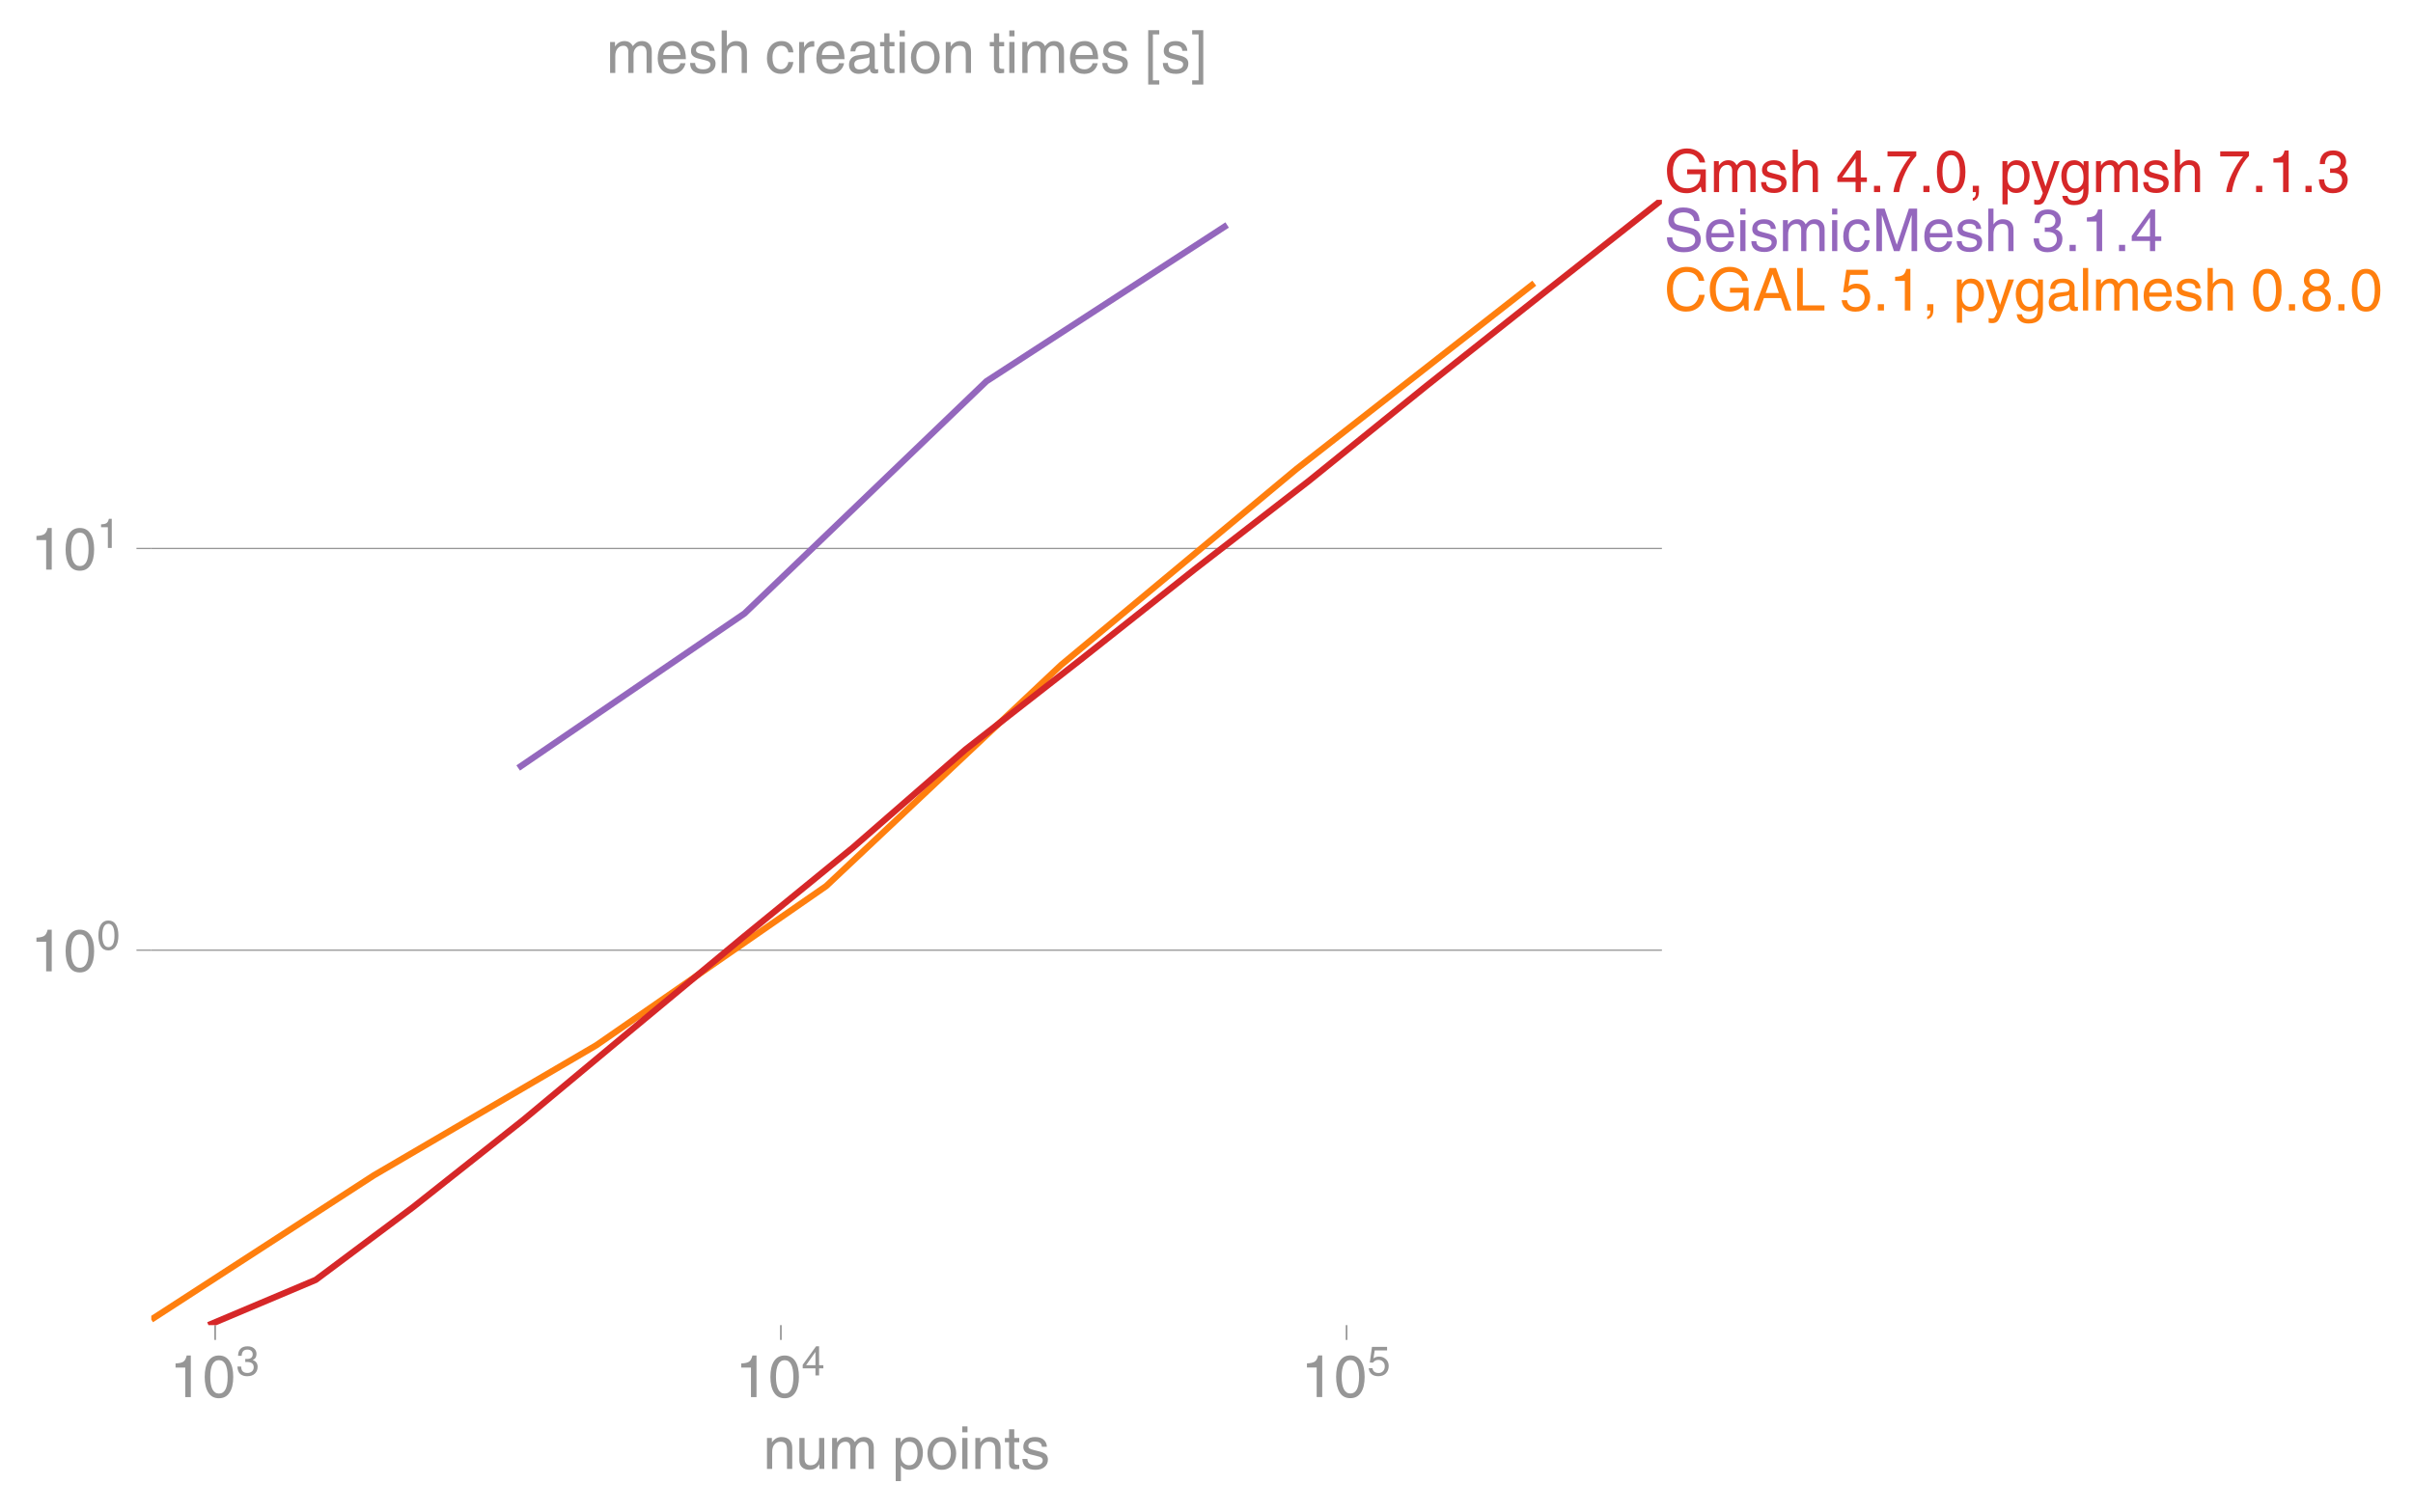
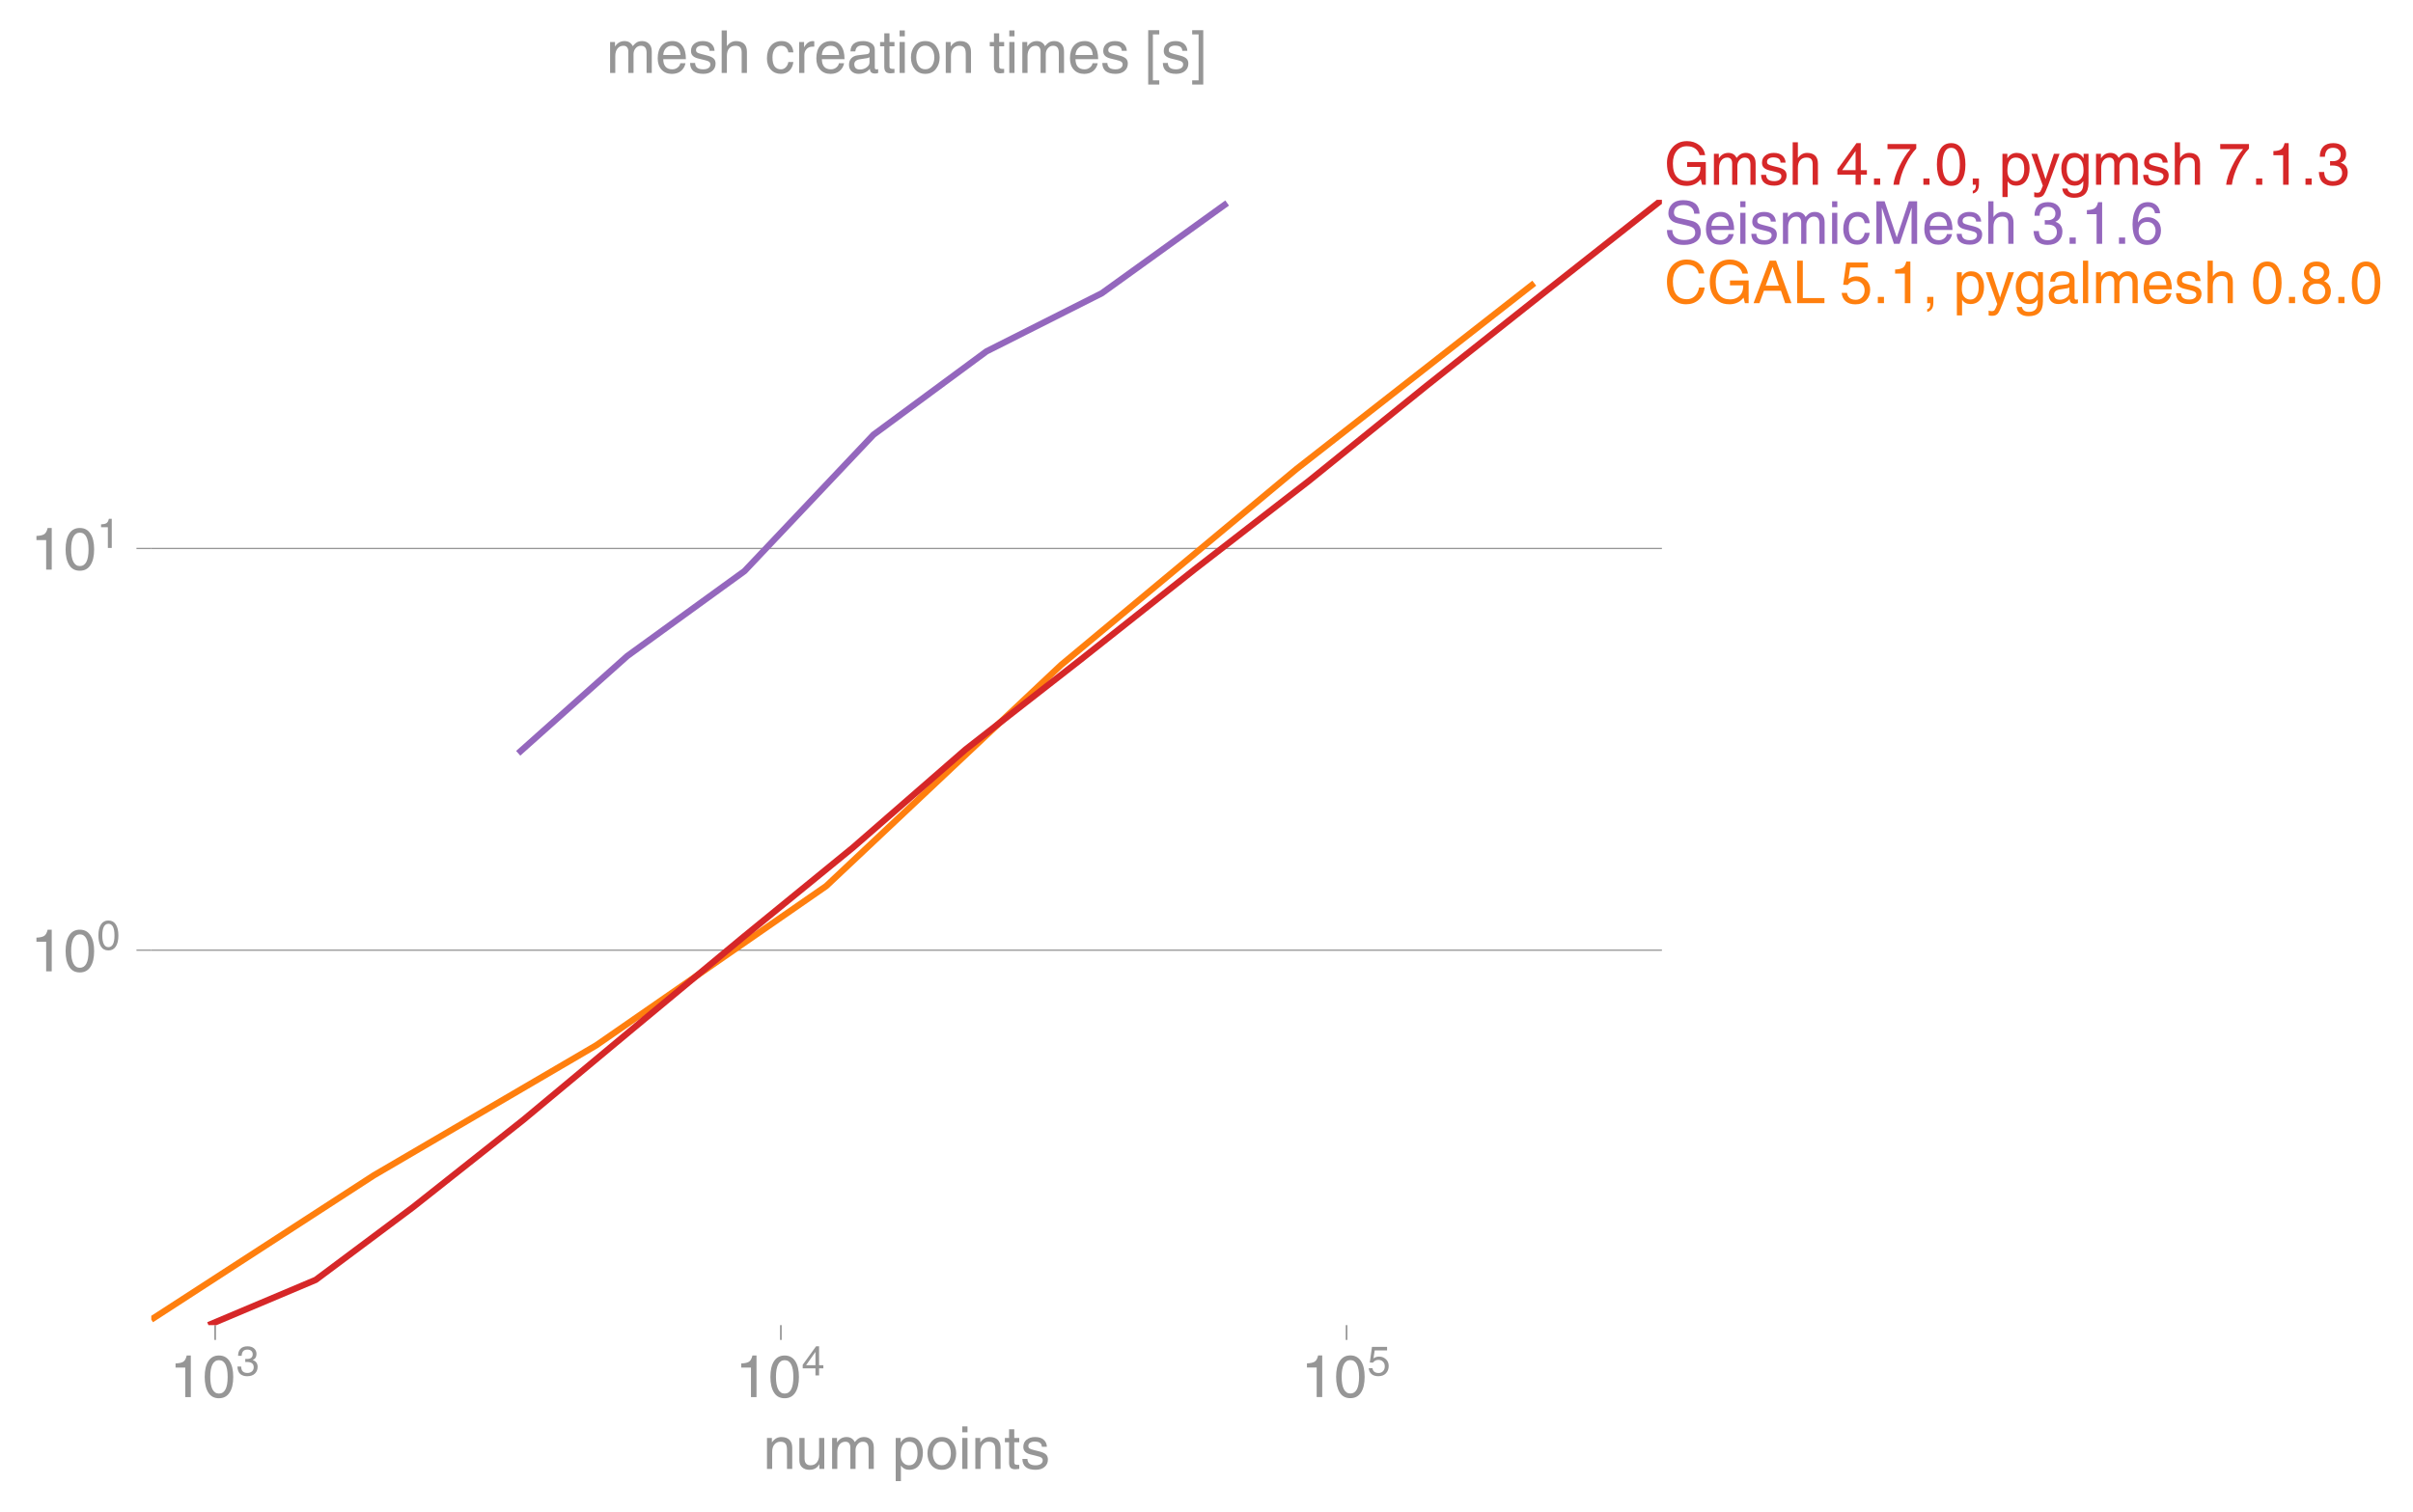
<svg xmlns="http://www.w3.org/2000/svg" xmlns:xlink="http://www.w3.org/1999/xlink" height="476.609" viewBox="0 0 570.439 357.457" width="760.586">
  <defs>
    <style>*{stroke-linecap:butt;stroke-linejoin:round}</style>
  </defs>
  <g id="figure_1">
    <path d="M0 357.457h570.44V0H0z" fill="none" id="patch_1" />
    <g id="axes_1">
      <path d="M35.76 313.361h357.12V47.25H35.76z" fill="none" id="patch_2" />
      <g id="matplotlib.axis_1">
        <g id="xtick_1">
          <g id="line2d_1">
            <defs>
-               <path d="M0 0v3.5" id="mbaa6f836ce" stroke="#969696" stroke-width=".4" />
-             </defs>
-             <use x="50.865" xlink:href="#mbaa6f836ce" y="313.361" fill="#969696" stroke="#969696" stroke-width=".4" />
+               <path d="M0 0v3.5" id="mf8330bbc99" stroke="#969696" stroke-width=".4" />
+             </defs>
+             <use x="50.865" xlink:href="#mf8330bbc99" y="313.361" fill="#969696" stroke="#969696" stroke-width=".4" />
          </g>
          <g transform="matrix(.14 0 0 -.14 40.085 330.41)" fill="#969696" id="text_1">
            <defs>
              <path d="M35.89 0h-9.374v49.906H10.109v6.985q8.594.28 12.782 2.75Q27.094 62.109 29 70.313h6.89z" id="HelveticaWorld-Regular-49" />
              <path d="M42.484 34.188q0 14.109-3.734 21.156-3.734 7.062-10.969 7.062-7.078 0-10.89-7.062-3.797-7.047-3.797-21.157 0-13.671 3.75-20.937Q20.609 6 27.78 6q7.235 0 10.969 7 3.734 7.016 3.734 21.188zm9.422 0q0-17.297-6.25-26.704-6.25-9.39-17.875-9.39-12.062 0-18.062 9.734-6 9.75-6 26.36 0 17.03 6.14 26.578 6.157 9.547 17.922 9.547 11.625 0 17.875-9.5t6.25-26.626z" id="HelveticaWorld-Regular-48" />
              <path d="M22.406 39.984q2.203-.187 4.594-.187 6.203 0 9.781 2.86 3.594 2.859 3.594 8.656 0 4.687-3.344 7.89-3.343 3.203-9.64 3.203-6.985 0-10.235-4.11-3.234-4.093-3.437-10.983h-8.64q0 10.984 5.765 16.984 5.765 6.016 16.937 6.016 9.922 0 15.828-5.11 5.907-5.094 5.907-13.39 0-10.704-9.032-14.5v-.204q11.72-4 11.72-16.406 0-9.906-6.595-16.265-6.593-6.344-18.703-6.344-9.906 0-16.312 5.203Q4.204 8.5 3.422 21.484H12.5q.203-8.109 4-11.797Q20.313 6 27.484 6q6.938 0 11.141 3.86 4.203 3.859 4.203 9.718 0 6.406-4.016 9.672-4 3.266-12.39 3.266-2 0-4.016-.094z" id="HelveticaWorld-Regular-51" />
            </defs>
            <use transform="translate(0 .173)" xlink:href="#HelveticaWorld-Regular-49" />
            <use transform="translate(55.615 .173)" xlink:href="#HelveticaWorld-Regular-48" />
            <use transform="matrix(.7 0 0 .7 112.146 36.781)" xlink:href="#HelveticaWorld-Regular-51" />
          </g>
        </g>
        <g id="xtick_2">
-           <use x="184.598" xlink:href="#mbaa6f836ce" y="313.361" fill="#969696" stroke="#969696" stroke-width=".4" id="line2d_2" />
+           <use x="184.598" xlink:href="#mf8330bbc99" y="313.361" fill="#969696" stroke="#969696" stroke-width=".4" id="line2d_2" />
          <g transform="matrix(.14 0 0 -.14 173.818 330.41)" fill="#969696" id="text_2">
            <defs>
              <path d="M10.594 24.703h22.61v31.89h-.188zM42 17.093V0h-8.797v17.094H2.484v8.593L34.72 70.314H42v-45.61h10.297v-7.61z" id="HelveticaWorld-Regular-52" />
            </defs>
            <use transform="translate(0 .173)" xlink:href="#HelveticaWorld-Regular-49" />
            <use transform="translate(55.615 .173)" xlink:href="#HelveticaWorld-Regular-48" />
            <use transform="matrix(.7 0 0 .7 112.146 36.781)" xlink:href="#HelveticaWorld-Regular-52" />
          </g>
        </g>
        <g id="xtick_3">
-           <use x="318.332" xlink:href="#mbaa6f836ce" y="313.361" fill="#969696" stroke="#969696" stroke-width=".4" id="line2d_3" />
+           <use x="318.332" xlink:href="#mf8330bbc99" y="313.361" fill="#969696" stroke="#969696" stroke-width=".4" id="line2d_3" />
          <g transform="matrix(.14 0 0 -.14 307.552 330.41)" fill="#969696" id="text_3">
            <defs>
              <path d="M14.703 40.922q5.813 4.39 13.625 4.39 9.469 0 16.281-6.296 6.813-6.297 6.813-16.22 0-10.78-6.578-17.796-6.563-7-18.422-7-10.313 0-16.266 5.047Q4.203 8.109 3.22 17.39h9.094q.671-5.672 4.437-8.672 3.766-3 10.453-3 6.485 0 10.64 4.484Q42 14.703 42 21.688q0 7.125-4.36 11.421-4.343 4.297-11.218 4.297-7.813 0-13.047-6.687l-7.563.39 5.266 37.594h36.438v-8.5H17.672z" id="HelveticaWorld-Regular-53" />
            </defs>
            <use transform="translate(0 .3)" xlink:href="#HelveticaWorld-Regular-49" />
            <use transform="translate(55.615 .3)" xlink:href="#HelveticaWorld-Regular-48" />
            <use transform="matrix(.7 0 0 .7 112.146 36.908)" xlink:href="#HelveticaWorld-Regular-53" />
          </g>
        </g>
        <g transform="matrix(.14 0 0 -.14 180.393 347.359)" fill="#969696" id="text_4">
          <defs>
            <path d="M49.219 0h-8.844v32.172q0 7.422-2.594 10.578-2.578 3.156-8.578 3.156-5.906 0-9.875-4.5-3.953-4.484-3.953-12.89V0H6.594v52.297h8.297v-7.375h.203q6.203 8.89 15.812 8.89 8.89 0 13.594-4.718 4.719-4.703 4.719-13.5z" id="HelveticaWorld-Regular-110" />
            <path d="M6.11 52.297h8.78V17.578q0-5.765 2.61-8.625Q20.125 6.11 25 6.11q6.781 0 10.594 4.797 3.812 4.813 3.812 12.578v28.813h8.782V0H39.89v7.625l-.188.188q-4.984-9.329-16.61-9.329-7.515 0-12.25 4.094Q6.11 6.688 6.11 14.703z" id="HelveticaWorld-Regular-117" />
            <path d="M6.594 52.297h8.297v-7.375h.203q5.906 8.89 15.812 8.89 9.813 0 13.922-8.5 3.75 4.594 7.266 6.547 3.515 1.953 8.703 1.953 6.781 0 11.484-4.453Q77 44.922 77 36.187V0h-8.781v33.797q0 6.094-2.297 9.094-2.297 3.015-7.422 3.015-5.172 0-8.75-4.203-3.563-4.203-3.563-9.812V0h-8.78v36.188q0 4.53-2.11 7.124-2.094 2.594-6.094 2.594-6.297 0-10.062-4.687-3.766-4.688-3.766-12.703V0H6.594z" id="HelveticaWorld-Regular-109" />
            <path d="M14.984 23.688q0-8.407 4.094-13 4.11-4.579 10.219-4.579 6.687 0 10.39 5.438 3.72 5.453 3.72 14.765 0 10.22-3.563 14.907-3.563 4.687-10.735 4.687-6.984 0-10.562-5.5-3.563-5.5-3.563-16.718zm-8.39 28.609h8.297v-7.375h.203q5.61 8.89 15.625 8.89 10.11 0 15.937-7.359 5.828-7.344 5.828-18.766 0-12.796-5.953-21Q40.578-1.515 29.5-1.515q-9.094 0-13.922 7.032h-.203v-26.22H6.594z" id="HelveticaWorld-Regular-112" />
            <path d="M12.703 26.219q0-8.735 3.953-14.375 3.953-5.64 11.219-5.64 7.531 0 11.438 5.905 3.906 5.907 3.906 14.11 0 8.297-3.907 14.078-3.906 5.797-11.437 5.797-6.969 0-11.078-5.453-4.094-5.438-4.094-14.422zm-8.984 0q0 11.672 6.484 19.625 6.5 7.968 17.672 7.968 11.438 0 17.875-8.062 6.453-8.047 6.453-19.531 0-11.516-6.406-19.625-6.39-8.11-17.922-8.11-11.078 0-17.625 7.86-6.531 7.86-6.531 19.875z" id="HelveticaWorld-Regular-111" />
            <path d="M6.594 61.813v9.968h8.781v-9.969zM15.375 0H6.594v52.297h8.781z" id="HelveticaWorld-Regular-105" />
            <path d="M17.188 45.016V10.984q0-2 1.093-3.046 1.11-1.047 3.938-1.047h3.375V0Q20.797-.688 19-.688q-5.516 0-8.063 2.641-2.53 2.64-2.53 8.547v34.516H1.311v7.28h7.094v14.595h8.781V52.297h8.407v-7.281z" id="HelveticaWorld-Regular-116" />
            <path d="M36.078 37.406q-.187 4.688-3.344 6.735-3.14 2.047-9.047 2.047-4.296 0-7.359-1.907-3.047-1.89-3.047-5.468 0-2.829 1.797-4.172 1.813-1.344 7.828-2.86l8.688-2.187q7.906-2 11.297-5.11 3.406-3.093 3.406-8.656 0-7.719-5.64-12.531-5.641-4.813-15.063-4.813-11 0-16.64 4.563-5.626 4.578-5.735 13.75h8.5q.203-5.422 3.594-8.063 3.39-2.625 10.171-2.625 5.516 0 8.766 2.188 3.25 2.203 3.25 6.11 0 2.78-2.11 4.437-2.093 1.672-8.296 3.078l-10.203 2.5q-6.203 1.562-9.157 4.656-2.953 3.094-2.953 8.031 0 7.72 5.516 12.203 5.531 4.5 14.406 4.5 9.485 0 14.531-4.624 5.047-4.61 5.344-11.782z" id="HelveticaWorld-Regular-115" />
          </defs>
          <use xlink:href="#HelveticaWorld-Regular-110" />
          <use x="55.176" xlink:href="#HelveticaWorld-Regular-117" />
          <use x="109.961" xlink:href="#HelveticaWorld-Regular-109" />
          <use x="192.969" xlink:href="#HelveticaWorld-Regular-32" />
          <use x="217.383" xlink:href="#HelveticaWorld-Regular-112" />
          <use x="273.877" xlink:href="#HelveticaWorld-Regular-111" />
          <use x="329.785" xlink:href="#HelveticaWorld-Regular-105" />
          <use x="351.807" xlink:href="#HelveticaWorld-Regular-110" />
          <use x="406.982" xlink:href="#HelveticaWorld-Regular-116" />
          <use x="434.668" xlink:href="#HelveticaWorld-Regular-115" />
        </g>
      </g>
      <g id="matplotlib.axis_2">
        <g id="ytick_1">
-           <path clip-path="url(#pd3681473fa)" d="M35.76 224.69h357.12" fill="none" stroke="#969696" stroke-linecap="square" stroke-width=".3" id="line2d_4" />
+           <path clip-path="url(#p20745e9337)" d="M35.76 224.69h357.12" fill="none" stroke="#969696" stroke-linecap="square" stroke-width=".3" id="line2d_4" />
          <g id="line2d_5">
            <defs>
-               <path d="M0 0h-3.5" id="mb071db46d3" stroke="#969696" stroke-width=".3" />
-             </defs>
-             <use x="35.76" xlink:href="#mb071db46d3" y="224.691" fill="#969696" stroke="#969696" stroke-width=".3" />
+               <path d="M0 0h-3.5" id="m7fec90f1ff" stroke="#969696" stroke-width=".3" />
+             </defs>
+             <use x="35.76" xlink:href="#m7fec90f1ff" y="224.691" fill="#969696" stroke="#969696" stroke-width=".3" />
          </g>
          <g transform="matrix(.14 0 0 -.14 7.2 229.716)" fill="#969696" id="text_5">
            <use transform="translate(0 .173)" xlink:href="#HelveticaWorld-Regular-49" />
            <use transform="translate(55.615 .173)" xlink:href="#HelveticaWorld-Regular-48" />
            <use transform="matrix(.7 0 0 .7 112.146 36.781)" xlink:href="#HelveticaWorld-Regular-48" />
          </g>
        </g>
        <g id="ytick_2">
-           <path clip-path="url(#pd3681473fa)" d="M35.76 129.697h357.12" fill="none" stroke="#969696" stroke-linecap="square" stroke-width=".3" id="line2d_6" />
-           <use x="35.76" xlink:href="#mb071db46d3" y="129.697" fill="#969696" stroke="#969696" stroke-width=".3" id="line2d_7" />
+           <path clip-path="url(#p20745e9337)" d="M35.76 129.697h357.12" fill="none" stroke="#969696" stroke-linecap="square" stroke-width=".3" id="line2d_6" />
+           <use x="35.76" xlink:href="#m7fec90f1ff" y="129.697" fill="#969696" stroke="#969696" stroke-width=".3" id="line2d_7" />
          <g transform="matrix(.14 0 0 -.14 7.2 134.722)" fill="#969696" id="text_6">
            <use transform="translate(0 .173)" xlink:href="#HelveticaWorld-Regular-49" />
            <use transform="translate(55.615 .173)" xlink:href="#HelveticaWorld-Regular-48" />
            <use transform="matrix(.7 0 0 .7 112.146 36.781)" xlink:href="#HelveticaWorld-Regular-49" />
          </g>
        </g>
      </g>
-       <path clip-path="url(#pd3681473fa)" d="M35.76 312.049l52.597-34.095 52.6-30.765 54.366-37.663 55.535-52.286 55.554-46.267 56.295-44.01" fill="none" stroke="#ff7f0e" stroke-linecap="square" stroke-width="1.5" id="line2d_8" />
-       <path clip-path="url(#pd3681473fa)" d="M49.275 313.361l25.37-10.707 23.008-17.193 26.038-20.613 25.184-20.97 26.828-22.276 25.898-21.148 26.656-23.217 27.25-21.275 26.871-21.289 26.949-20.873 27.791-22.467 27.877-22.096 27.885-21.988" fill="none" stroke="#d62728" stroke-linecap="square" stroke-width="1.5" id="line2d_9" />
-       <path clip-path="url(#pd3681473fa)" d="M122.502 181.607L176 145.077l57.198-54.917 56.905-36.957" fill="none" stroke="#9467bd" stroke-linecap="square" stroke-width="1.5" id="line2d_10" />
-       <g transform="matrix(.14 0 0 -.14 393.457 73.422)" fill="#ff7f0e" id="text_7">
+       <path clip-path="url(#p20745e9337)" d="M35.76 312.049l52.597-34.095 52.6-30.765 54.366-37.663 55.535-52.286 55.554-46.267 56.295-44.01" fill="none" stroke="#ff7f0e" stroke-linecap="square" stroke-width="1.5" id="line2d_8" />
+       <path clip-path="url(#p20745e9337)" d="M49.275 313.361l25.37-10.707 23.008-17.193 26.038-20.613 25.184-20.97 26.828-22.276 25.898-21.148 26.656-23.217 27.25-21.275 26.871-21.289 26.949-20.873 27.791-22.467 27.877-22.096 27.885-21.988" fill="none" stroke="#d62728" stroke-linecap="square" stroke-width="1.5" id="line2d_9" />
+       <path clip-path="url(#p20745e9337)" d="M122.502 178.136l25.79-23.005L176 135.051l30.494-32.25 26.704-19.703 27.26-13.744 29.645-21.347" fill="none" stroke="#9467bd" stroke-linecap="square" stroke-width="1.5" id="line2d_10" />
+       <g transform="matrix(.14 0 0 -.14 393.457 71.69)" fill="#ff7f0e" id="text_7">
        <defs>
          <path d="M58.016 50.203q-1.625 7.313-6.782 11.094-5.14 3.797-13.343 3.797-10.594 0-17.047-7.703-6.438-7.688-6.438-20.766 0-15.14 6.094-22.547 6.11-7.39 17.688-7.39 7.609 0 13.093 5.046 5.5 5.063 7.407 14.688h9.421Q66.22 12.594 57.625 5.344t-20.906-7.25q-14.703 0-23.516 10.11Q4.391 18.311 4.391 36.28q0 17.328 9.203 27.36 9.203 10.047 24.297 10.047 12.5 0 20.265-6.454 7.766-6.437 9.235-17.03z" id="HelveticaWorld-Regular-67" />
          <path d="M38.484 38.375h31.532V0h-6.297l-2.344 9.281Q56.781 3.421 50.578.75q-6.187-2.656-12.875-2.656-10.797 0-18.047 4.703-7.25 4.719-11.265 13.015-4 8.313-4 20.72 0 15.468 9.203 26.312 9.203 10.843 24.781 10.843 11.625 0 20.313-6.5Q67.39 60.688 68.796 50h-9.375q-1.703 7.078-7.219 11.078-5.516 4.016-14.312 4.016-10.594 0-17.047-7.985-6.438-7.984-6.438-21.125 0-15.28 6.39-22.437Q27.204 6.39 38.282 6.39q7.235 0 12.235 2.859 5 2.86 7.687 7.766 2.688 4.906 2.688 13.062H38.484z" id="HelveticaWorld-Regular-71" />
          <path d="M44 29.5L33.406 61.078h-.203L21.687 29.5zm-25.297-8.594L11.188 0h-9.97l27 71.781h10.985L65.187 0H54.594l-7.078 20.906z" id="HelveticaWorld-Regular-65" />
          <path d="M17.672 8.594h36.531V0H8.11v71.781h9.563z" id="HelveticaWorld-Regular-76" />
          <path d="M19.094 0H8.687v10.594h10.407z" id="HelveticaWorld-Regular-46" />
          <path d="M8.688 10.594h10.406V.78q0-7.422-3.078-11.172-3.078-3.765-7.328-4.312v4.594Q14.015-9.422 14.015 0H8.687z" id="HelveticaWorld-Regular-44" />
          <path d="M39.016 52.297h9.562L29.891.984q-.5-1.375-.985-2.593-4.25-11.329-7.328-15.547-3.078-4.235-9.953-4.235-3.61 0-5.906.782v8.015q2.484-.89 5.468-.89 3.22 0 4.704 2.03 1.5 2.032 4.421 9.938L.875 52.297h9.922L24.812 9.719H25z" id="HelveticaWorld-Regular-121" />
          <path d="M12.984 26.313q0-9.61 3.813-14.907Q20.609 6.11 27.094 6.11q6.312 0 10.312 4.579 4 4.593 4 13 0 11.03-3.5 16.625-3.484 5.593-10.61 5.593-7.171 0-10.75-4.765-3.562-4.766-3.562-14.828zM49.812 2.983q0-12.609-6.062-18.797-6.047-6.203-18.266-6.203-8.78 0-13.984 4.047Q6.297-13.922 5.516-6.39h8.796q.672-3.812 3.532-6.062 2.86-2.25 8.281-2.25 7.375 0 11.125 3.969 3.766 3.953 3.766 12.828v3.719h-.188q-4.937-7.329-13.922-7.329-11.187 0-17.093 8.25-5.907 8.25-5.907 20.953 0 11.625 5.953 18.875 5.97 7.25 15.829 7.25 9.906 0 15.625-8.89h.187v7.375h8.313z" id="HelveticaWorld-Regular-103" />
          <path d="M38.375 26.703q-.969-1.015-3.828-1.656-2.86-.625-10.672-1.656-5.766-.688-8.469-2.844-2.703-2.14-2.703-5.656 0-4.297 2.281-6.688 2.297-2.39 7.329-2.39 6.296 0 11.171 3.578 4.891 3.593 4.891 8.718zM6.203 36.375q.297 8.844 5.734 13.14 5.454 4.297 15.844 4.297 8.297 0 13.907-3.765 5.624-3.75 5.624-10.844V9.078Q47.313 6 50.094 6q1.125 0 2.89.39V0Q50.594-.984 48-.984q-4.5 0-6.703 1.921-2.188 1.938-2.281 6.047-7.516-8.5-18.891-8.5-7.422 0-11.922 4.204Q3.72 6.89 3.72 13.624q0 6.89 3.906 11.125Q11.531 29 19 29.89l15.516 1.891q4.203.64 4.203 6.203 0 4.11-3.047 6.297-3.047 2.203-9.25 2.203-5.516 0-8.485-2.437-2.953-2.438-3.53-7.672z" id="HelveticaWorld-Regular-97" />
          <path d="M15.375 0H6.594v71.781h8.781z" id="HelveticaWorld-Regular-108" />
          <path d="M42.484 30.328q-.687 8.485-4.5 12.031-3.797 3.547-10.109 3.547-6.39 0-10.328-4.5-3.922-4.484-4.172-11.078zm8.391-13.922q-1.453-8.11-7.953-13.422-5.719-4.5-15.047-4.593-10.984.093-17.438 7.203Q4 12.704 4 24.704q0 13.78 6.64 21.437 6.641 7.672 18.47 7.672 10.593 0 16.546-7.922 5.953-7.907 5.953-22.594H13.375q0-8.203 3.813-12.703Q21 6.109 28.608 6.109q5.375 0 9.235 3.235 3.86 3.25 4.25 7.062z" id="HelveticaWorld-Regular-101" />
          <path d="M49.219 0h-8.844v34.188q0 6.296-2.438 9-2.437 2.718-7.953 2.718-6.797 0-10.703-4.406-3.906-4.39-3.906-12.984V0H6.594v71.781h8.781V45.312h.203q6 8.5 15.328 8.5 8.594 0 13.453-4.5 4.86-4.484 4.86-13.718z" id="HelveticaWorld-Regular-104" />
          <path d="M27.594 40.578q5.422 0 8.953 3.094 3.547 3.11 3.547 8.234 0 4.594-3.407 7.547-3.39 2.953-9.687 2.953-5.61 0-8.672-3.11-3.047-3.093-3.047-7.874 0-5.125 3.813-7.984 3.812-2.86 8.5-2.86zm.093-7.562q-6.78 0-10.64-3.766-3.86-3.766-3.86-9.234 0-6.297 3.907-10.157Q21 6 28.219 6q6.406 0 10.234 3.86 3.828 3.859 3.828 10.265 0 5.469-3.828 9.172-3.828 3.719-10.766 3.719zM49.22 52.203q0-10.594-9.032-14.797 6.204-2.781 8.86-7.36 2.656-4.562 2.656-9.733 0-10.016-6.453-16.125-6.438-6.094-17.375-6.094-9.563 0-16.813 5.25-7.25 5.25-7.25 17.062 0 11.922 11.907 16.907-9.516 3.796-9.516 13.671 0 8.297 5.64 13.813 5.641 5.516 15.641 5.516 10.016 0 15.875-5.204 5.86-5.203 5.86-12.906z" id="HelveticaWorld-Regular-56" />
        </defs>
        <use xlink:href="#HelveticaWorld-Regular-67" />
        <use x="72.314" xlink:href="#HelveticaWorld-Regular-71" />
        <use x="149.414" xlink:href="#HelveticaWorld-Regular-65" />
        <use x="216.113" xlink:href="#HelveticaWorld-Regular-76" />
        <use x="271.729" xlink:href="#HelveticaWorld-Regular-32" />
        <use x="296.143" xlink:href="#HelveticaWorld-Regular-53" />
        <use x="351.758" xlink:href="#HelveticaWorld-Regular-46" />
        <use x="379.541" xlink:href="#HelveticaWorld-Regular-49" />
        <use x="435.156" xlink:href="#HelveticaWorld-Regular-44" />
        <use x="462.939" xlink:href="#HelveticaWorld-Regular-32" />
        <use x="487.354" xlink:href="#HelveticaWorld-Regular-112" />
        <use x="541.848" xlink:href="#HelveticaWorld-Regular-121" />
        <use x="589.457" xlink:href="#HelveticaWorld-Regular-103" />
        <use x="645.365" xlink:href="#HelveticaWorld-Regular-97" />
        <use x="700.297" xlink:href="#HelveticaWorld-Regular-108" />
        <use x="722.318" xlink:href="#HelveticaWorld-Regular-109" />
        <use x="805.326" xlink:href="#HelveticaWorld-Regular-101" />
        <use x="860.746" xlink:href="#HelveticaWorld-Regular-115" />
        <use x="910.746" xlink:href="#HelveticaWorld-Regular-104" />
        <use x="965.922" xlink:href="#HelveticaWorld-Regular-32" />
        <use x="990.336" xlink:href="#HelveticaWorld-Regular-48" />
        <use x="1045.951" xlink:href="#HelveticaWorld-Regular-46" />
        <use x="1073.734" xlink:href="#HelveticaWorld-Regular-56" />
        <use x="1129.35" xlink:href="#HelveticaWorld-Regular-46" />
        <use x="1157.133" xlink:href="#HelveticaWorld-Regular-48" />
      </g>
-       <g transform="matrix(.14 0 0 -.14 393.457 45.422)" fill="#d62728" id="text_8">
+       <g transform="matrix(.14 0 0 -.14 393.457 43.69)" fill="#d62728" id="text_8">
        <defs>
          <path d="M3.719 68.797h48.578v-7.719Q42.28 50.875 33.984 33.484 25.687 16.11 23.391 0h-9.672q1.469 13.281 9.719 30.531 8.25 17.266 18.953 29.672H3.719z" id="HelveticaWorld-Regular-55" />
        </defs>
        <use xlink:href="#HelveticaWorld-Regular-71" />
        <use x="77.1" xlink:href="#HelveticaWorld-Regular-109" />
        <use x="160.107" xlink:href="#HelveticaWorld-Regular-115" />
        <use x="210.107" xlink:href="#HelveticaWorld-Regular-104" />
        <use x="265.283" xlink:href="#HelveticaWorld-Regular-32" />
        <use x="289.697" xlink:href="#HelveticaWorld-Regular-52" />
        <use x="345.313" xlink:href="#HelveticaWorld-Regular-46" />
        <use x="373.096" xlink:href="#HelveticaWorld-Regular-55" />
        <use x="428.711" xlink:href="#HelveticaWorld-Regular-46" />
        <use x="456.494" xlink:href="#HelveticaWorld-Regular-48" />
        <use x="512.109" xlink:href="#HelveticaWorld-Regular-44" />
        <use x="539.893" xlink:href="#HelveticaWorld-Regular-32" />
        <use x="564.307" xlink:href="#HelveticaWorld-Regular-112" />
        <use x="618.801" xlink:href="#HelveticaWorld-Regular-121" />
        <use x="666.41" xlink:href="#HelveticaWorld-Regular-103" />
        <use x="722.318" xlink:href="#HelveticaWorld-Regular-109" />
        <use x="805.326" xlink:href="#HelveticaWorld-Regular-115" />
        <use x="855.326" xlink:href="#HelveticaWorld-Regular-104" />
        <use x="910.502" xlink:href="#HelveticaWorld-Regular-32" />
        <use x="934.916" xlink:href="#HelveticaWorld-Regular-55" />
        <use x="990.531" xlink:href="#HelveticaWorld-Regular-46" />
        <use x="1018.314" xlink:href="#HelveticaWorld-Regular-49" />
        <use x="1073.93" xlink:href="#HelveticaWorld-Regular-46" />
        <use x="1101.713" xlink:href="#HelveticaWorld-Regular-51" />
      </g>
-       <g transform="matrix(.14 0 0 -.14 393.457 59.38)" fill="#9467bd" id="text_9">
+       <g transform="matrix(.14 0 0 -.14 393.457 57.648)" fill="#9467bd" id="text_9">
        <defs>
          <path d="M50.39 50.781q-.296 6.844-5.109 10.719-4.797 3.875-12.656 3.875-7.922 0-12.172-3.25-4.234-3.234-4.234-9.344 0-3.265 1.843-5.61 1.86-2.343 6.641-3.468l20.516-4.687q8.297-1.813 12.297-6.875 4.015-5.047 4.015-12.313 0-10.64-7.812-16.187-7.813-5.547-20.313-5.547-9.531 0-15.031 2.437-5.484 2.453-9.734 7.766-4.25 5.328-4.25 14.89h9.093q0-8 5.313-12.406 5.328-4.39 14.5-4.39 8.89 0 13.844 3.156 4.953 3.156 4.953 8.953 0 5.281-2.953 7.89Q46.188 29 37.594 31l-15.469 3.625q-7.719 1.75-11.531 6.125Q6.78 45.125 6.78 51.516q0 9.672 6.516 15.922 6.531 6.25 18.203 6.25 13.172 0 20.328-5.5 7.156-5.485 7.688-17.407z" id="HelveticaWorld-Regular-83" />
          <path d="M39.594 34.719q-1.89 11.187-12.39 11.187-6.5 0-10.454-5.203-3.953-5.203-3.953-14.484 0-10.11 3.656-15.11 3.672-5 10.64-5 4.688 0 8.11 3.438 3.422 3.437 4.39 8.953h8.5q-1.312-9.703-6.859-14.86-5.547-5.156-14.328-5.156-10.297 0-16.89 7.047-6.594 7.063-6.594 19.172 0 13.281 6.594 21.188 6.593 7.922 18.5 7.922 8.687 0 13.843-5.204 5.157-5.203 5.735-13.89z" id="HelveticaWorld-Regular-99" />
          <path d="M67.484 0v42.39q0 .829.094 8.126t.094 9.78h-.281L47.312 0h-9.609L17.578 60.203h-.297q0-3.61.094-10.297.11-6.687.11-7.515V0H8.108v71.781h13.86L42.39 11.078h.28l20.313 60.703h13.922V0z" id="HelveticaWorld-Regular-77" />
+           <path d="M14.11 21.578q0-6.875 4.093-11.234Q22.313 6 28.906 6q6.297 0 10.032 4.438 3.734 4.453 3.734 11.687 0 6.297-3.688 10.547-3.687 4.25-10.468 4.25-6.594 0-10.5-4.156-3.907-4.157-3.907-11.188zM41.702 51.61q-.984 5.375-3.984 8.078-3 2.72-8.125 2.72-8.11 0-12.36-7.923-4.25-7.906-4.343-18.109l.203-.188q5.61 8.641 16.687 8.641 8.844 0 15.438-5.86 6.593-5.859 6.593-16.452 0-10.5-6.25-17.47-6.25-6.952-16.843-6.952-12.219 0-18.563 8.687-6.344 8.703-6.344 25.938 0 16.593 6.485 27.093 6.5 10.5 19.484 10.5 8.407 0 14.219-5.015 5.813-5 6.297-13.688z" id="HelveticaWorld-Regular-54" />
        </defs>
        <use xlink:href="#HelveticaWorld-Regular-83" />
        <use x="66.211" xlink:href="#HelveticaWorld-Regular-101" />
        <use x="121.631" xlink:href="#HelveticaWorld-Regular-105" />
        <use x="143.652" xlink:href="#HelveticaWorld-Regular-115" />
        <use x="193.652" xlink:href="#HelveticaWorld-Regular-109" />
        <use x="276.66" xlink:href="#HelveticaWorld-Regular-105" />
        <use x="298.682" xlink:href="#HelveticaWorld-Regular-99" />
        <use x="349.951" xlink:href="#HelveticaWorld-Regular-77" />
        <use x="434.961" xlink:href="#HelveticaWorld-Regular-101" />
        <use x="490.381" xlink:href="#HelveticaWorld-Regular-115" />
        <use x="540.381" xlink:href="#HelveticaWorld-Regular-104" />
        <use x="595.557" xlink:href="#HelveticaWorld-Regular-32" />
        <use x="619.971" xlink:href="#HelveticaWorld-Regular-51" />
        <use x="675.586" xlink:href="#HelveticaWorld-Regular-46" />
        <use x="703.369" xlink:href="#HelveticaWorld-Regular-49" />
        <use x="758.984" xlink:href="#HelveticaWorld-Regular-46" />
-         <use x="786.768" xlink:href="#HelveticaWorld-Regular-52" />
+         <use x="786.768" xlink:href="#HelveticaWorld-Regular-54" />
      </g>
      <g transform="matrix(.14 0 0 -.14 143.302 17.25)" fill="#969696" id="text_10">
        <defs>
          <path d="M15.375 0H6.594v52.297h8.297v-8.688h.203q5.703 10.203 14.687 10.203 1.422 0 2.297-.296V44.39h-3.266q-5.906 0-9.671-4.016-3.766-4-3.766-9.953z" id="HelveticaWorld-Regular-114" />
          <path d="M14.203-12.5H25v-7.078H6.297v91.797H25v-7.125H14.203z" id="HelveticaWorld-Regular-91" />
          <path d="M13.625 65.094H2.781v7.125h18.703v-91.797H2.781v7.078h10.844z" id="HelveticaWorld-Regular-93" />
        </defs>
        <use xlink:href="#HelveticaWorld-Regular-109" />
        <use x="83.008" xlink:href="#HelveticaWorld-Regular-101" />
        <use x="138.428" xlink:href="#HelveticaWorld-Regular-115" />
        <use x="188.428" xlink:href="#HelveticaWorld-Regular-104" />
        <use x="243.604" xlink:href="#HelveticaWorld-Regular-32" />
        <use x="268.018" xlink:href="#HelveticaWorld-Regular-99" />
        <use x="319.287" xlink:href="#HelveticaWorld-Regular-114" />
        <use x="350.855" xlink:href="#HelveticaWorld-Regular-101" />
        <use x="406.275" xlink:href="#HelveticaWorld-Regular-97" />
        <use x="461.207" xlink:href="#HelveticaWorld-Regular-116" />
        <use x="488.893" xlink:href="#HelveticaWorld-Regular-105" />
        <use x="510.914" xlink:href="#HelveticaWorld-Regular-111" />
        <use x="566.822" xlink:href="#HelveticaWorld-Regular-110" />
        <use x="621.998" xlink:href="#HelveticaWorld-Regular-32" />
        <use x="646.412" xlink:href="#HelveticaWorld-Regular-116" />
        <use x="674.098" xlink:href="#HelveticaWorld-Regular-105" />
        <use x="696.119" xlink:href="#HelveticaWorld-Regular-109" />
        <use x="779.127" xlink:href="#HelveticaWorld-Regular-101" />
        <use x="834.547" xlink:href="#HelveticaWorld-Regular-115" />
        <use x="884.547" xlink:href="#HelveticaWorld-Regular-32" />
        <use x="908.961" xlink:href="#HelveticaWorld-Regular-91" />
        <use x="936.744" xlink:href="#HelveticaWorld-Regular-115" />
        <use x="986.744" xlink:href="#HelveticaWorld-Regular-93" />
      </g>
    </g>
  </g>
  <defs>
-     <clipPath id="pd3681473fa">
+     <clipPath id="p20745e9337">
      <path d="M35.76 47.249h357.12v266.112H35.76z" />
    </clipPath>
  </defs>
</svg>
